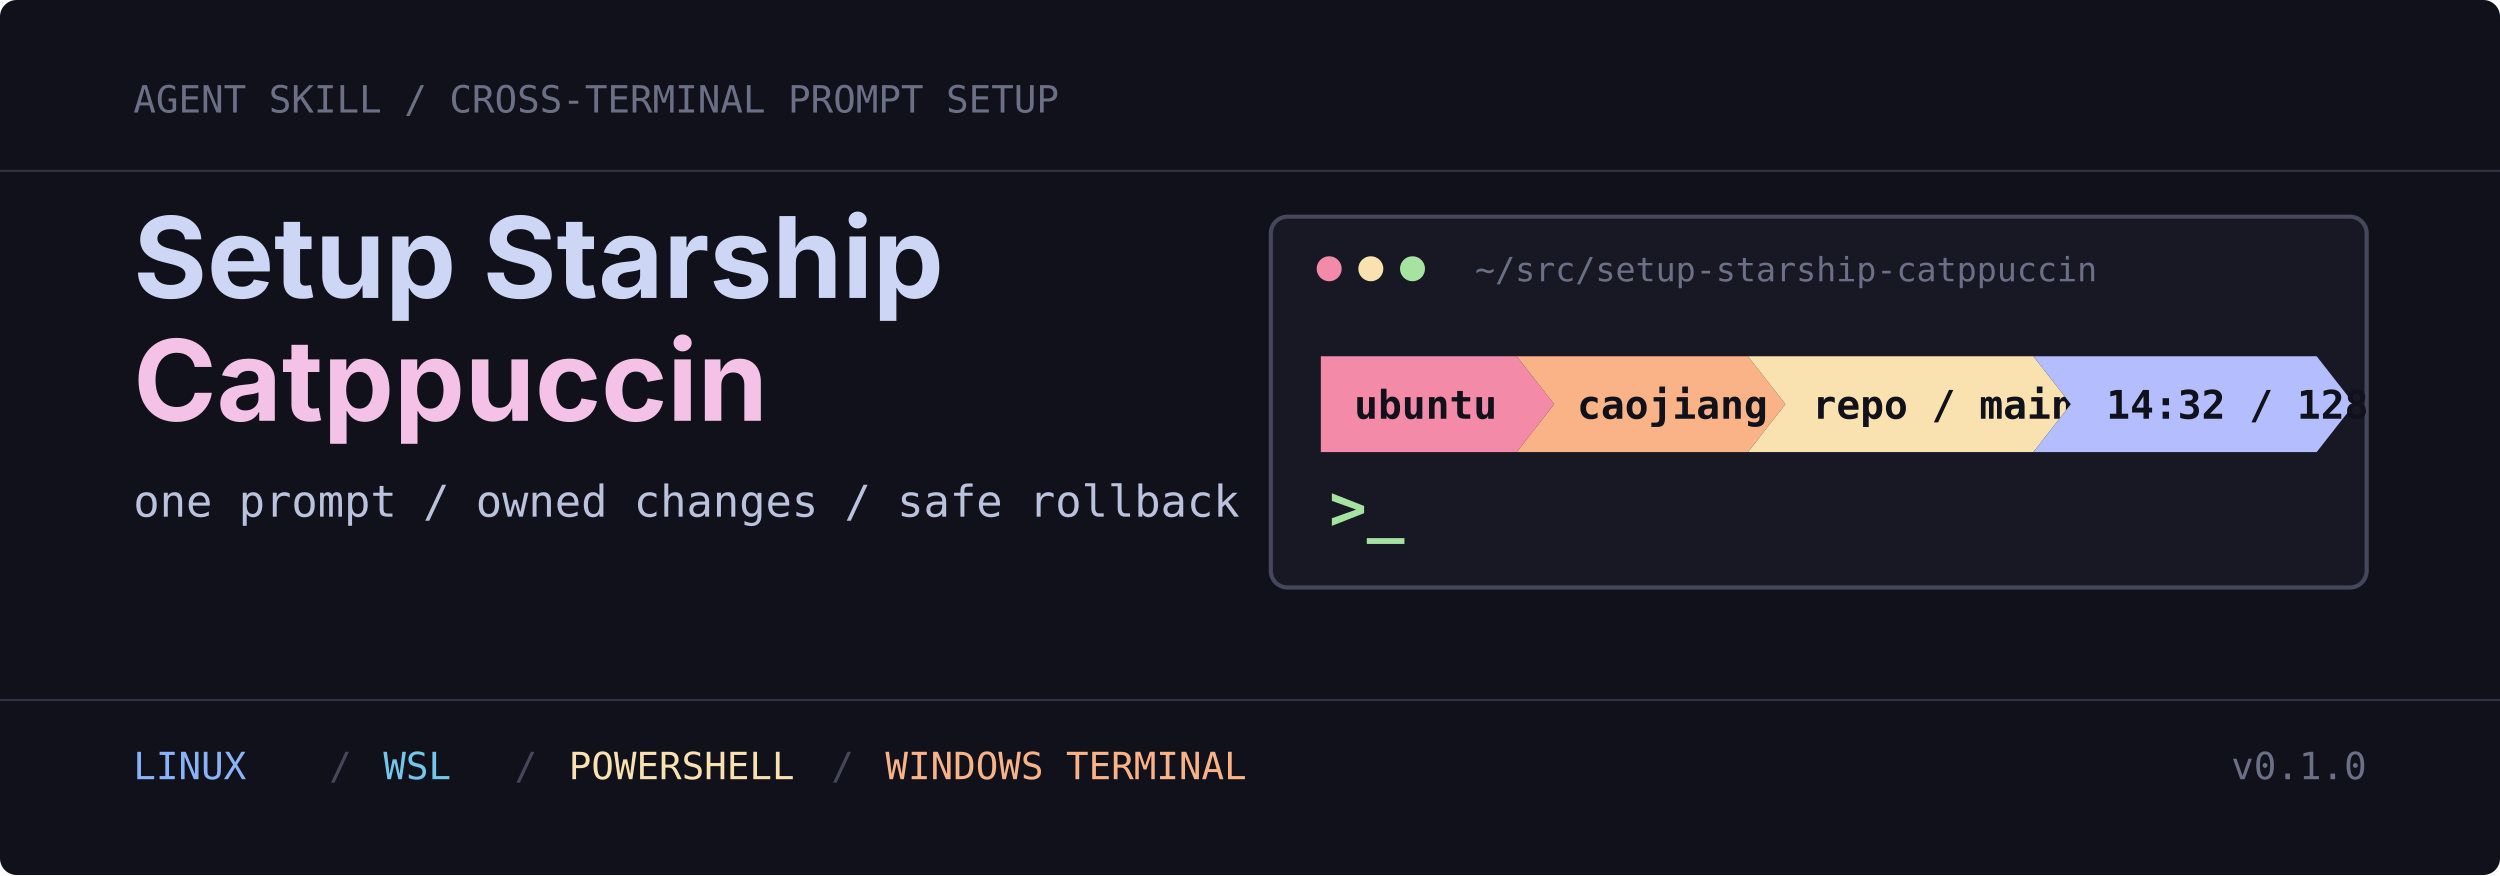
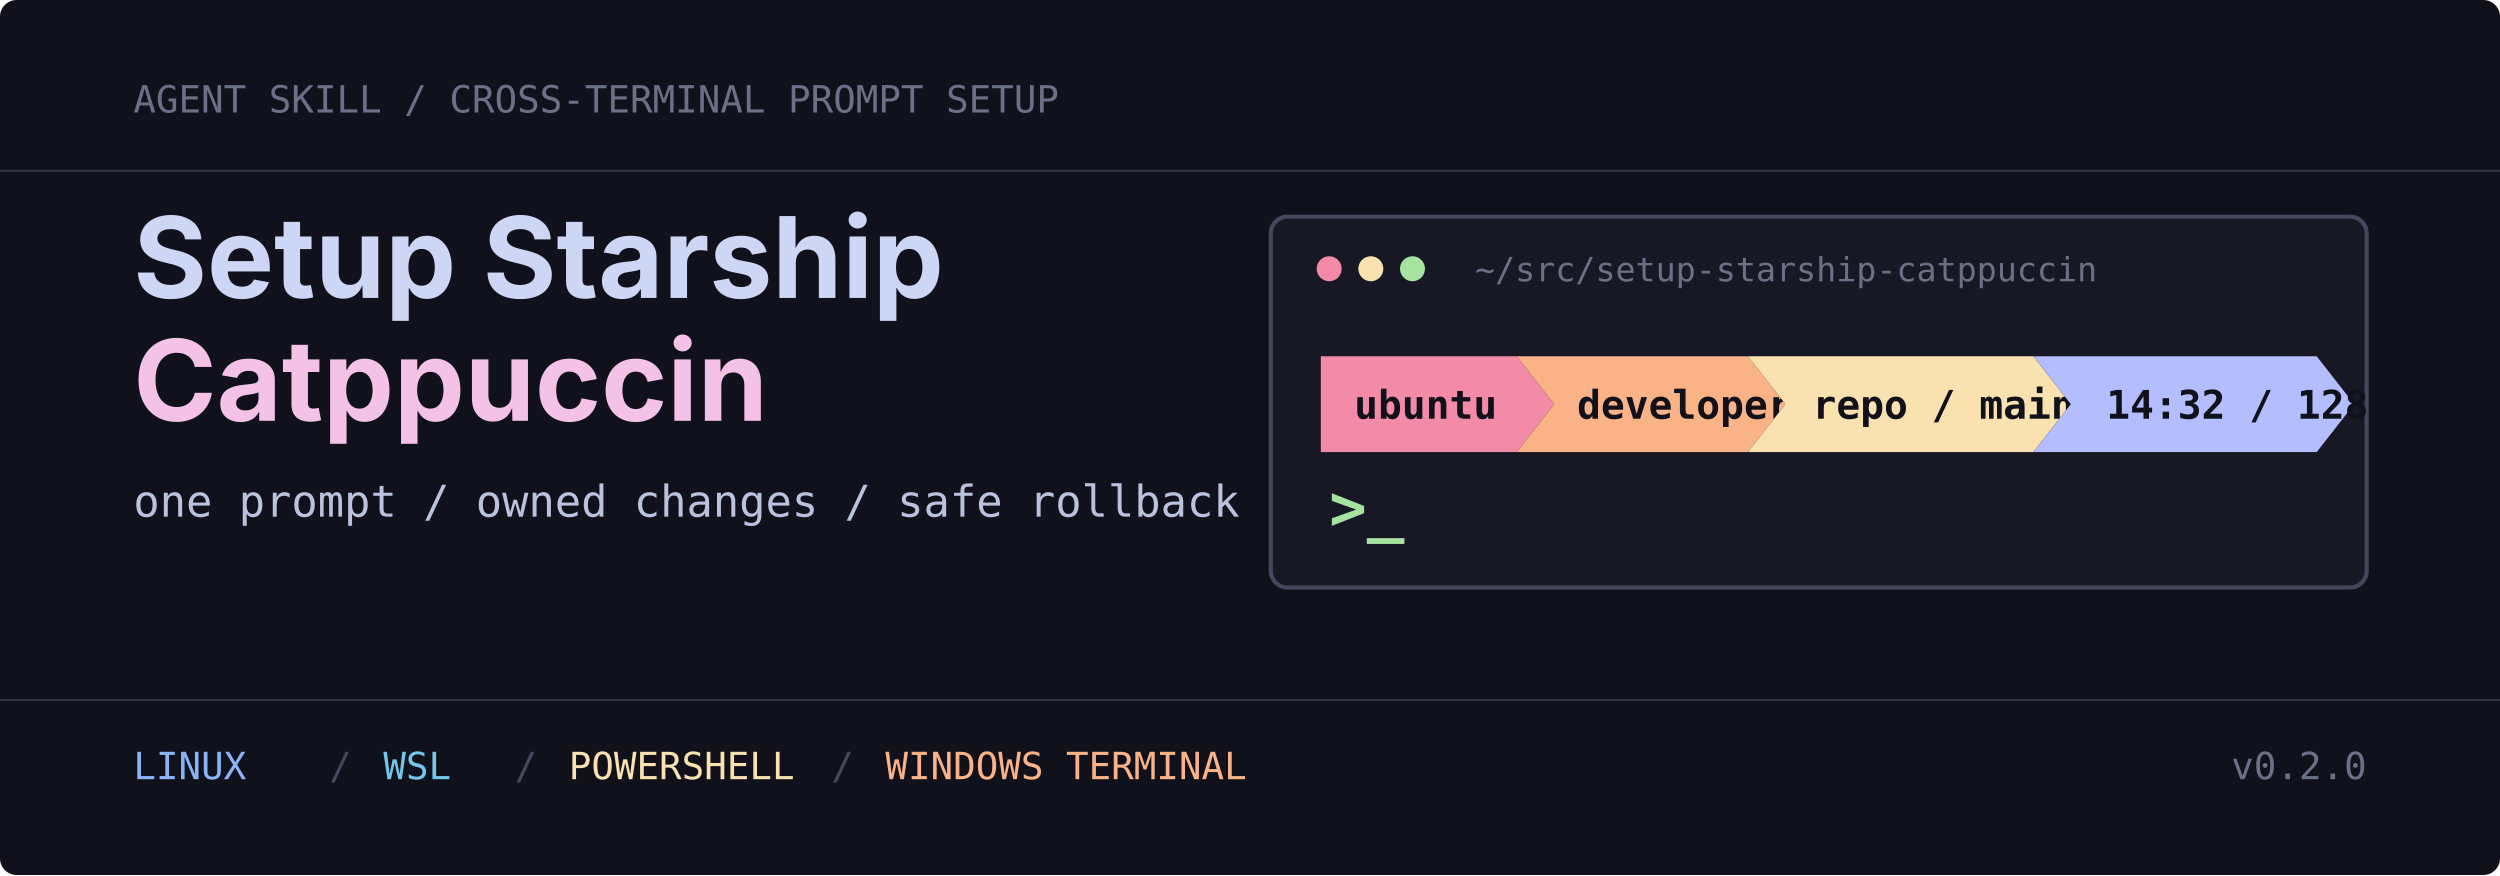
<svg xmlns="http://www.w3.org/2000/svg" width="1200" height="420" viewBox="0 0 1200 420" role="img" aria-labelledby="title desc">
  <rect width="1200" height="420" rx="8" fill="#11111b" />
  <path d="M0 82H1200M0 336H1200" stroke="#313244" stroke-width="1" />
  <g font-family="ui-monospace, SFMono-Regular, Menlo, Consolas, monospace">
    <text x="64" y="54" fill="#6c7086" font-size="18">AGENT SKILL / CROSS-TERMINAL PROMPT SETUP</text>
    <text x="64" y="143" fill="#cdd6f4" font-family="-apple-system, BlinkMacSystemFont, Segoe UI, sans-serif" font-size="54" font-weight="700">Setup Starship</text>
    <text x="64" y="202" fill="#f5c2e7" font-family="-apple-system, BlinkMacSystemFont, Segoe UI, sans-serif" font-size="54" font-weight="700">Catppuccin</text>
    <text x="64" y="248" fill="#bac2de" font-size="21">one prompt / owned changes / safe rollback</text>
  </g>
  <g transform="translate(610 104)">
    <rect width="526" height="178" rx="8" fill="#181825" stroke="#45475a" stroke-width="2" />
    <circle cx="28" cy="25" r="6" fill="#f38ba8" />
    <circle cx="48" cy="25" r="6" fill="#f9e2af" />
    <circle cx="68" cy="25" r="6" fill="#a6e3a1" />
    <text x="98" y="31" fill="#6c7086" font-family="ui-monospace, SFMono-Regular, Menlo, Consolas, monospace" font-size="16">~/src/setup-starship-catppuccin</text>
    <g transform="translate(24 67)" font-family="ui-monospace, SFMono-Regular, Menlo, Consolas, monospace" font-size="19" font-weight="600">
      <path d="M0 0H94L112 23L94 46H0Z" fill="#f38ba8" />
      <text x="16" y="30" fill="#11111b">ubuntu</text>
      <path d="M94 0H205L223 23L205 46H94L112 23Z" fill="#fab387" />
-       <text x="123" y="30" fill="#11111b">caojiang</text>
+       <text x="123" y="30" fill="#11111b">developer</text>
      <path d="M205 0H342L360 23L342 46H205L223 23Z" fill="#f9e2af" />
      <text x="236" y="30" fill="#11111b">repo / main</text>
      <path d="M342 0H478L496 23L478 46H342L360 23Z" fill="#b4befe" />
      <text x="377" y="30" fill="#11111b">14:32 / 128ms</text>
    </g>
    <text x="28" y="150" fill="#a6e3a1" font-family="ui-monospace, SFMono-Regular, Menlo, Consolas, monospace" font-size="30" font-weight="700">&gt;_</text>
  </g>
  <g transform="translate(64 374)" font-family="ui-monospace, SFMono-Regular, Menlo, Consolas, monospace" font-size="18">
    <text x="0" y="0" fill="#89b4fa">LINUX</text>
    <text x="94" y="0" fill="#45475a">/</text>
    <text x="120" y="0" fill="#74c7ec">WSL</text>
    <text x="183" y="0" fill="#45475a">/</text>
    <text x="209" y="0" fill="#f9e2af">POWERSHELL</text>
    <text x="335" y="0" fill="#45475a">/</text>
    <text x="361" y="0" fill="#fab387">WINDOWS TERMINAL</text>
-     <text x="1072" y="0" text-anchor="end" fill="#6c7086">v0.1.0</text>
+     <text x="1072" y="0" text-anchor="end" fill="#6c7086">v0.2.0</text>
  </g>
</svg>
